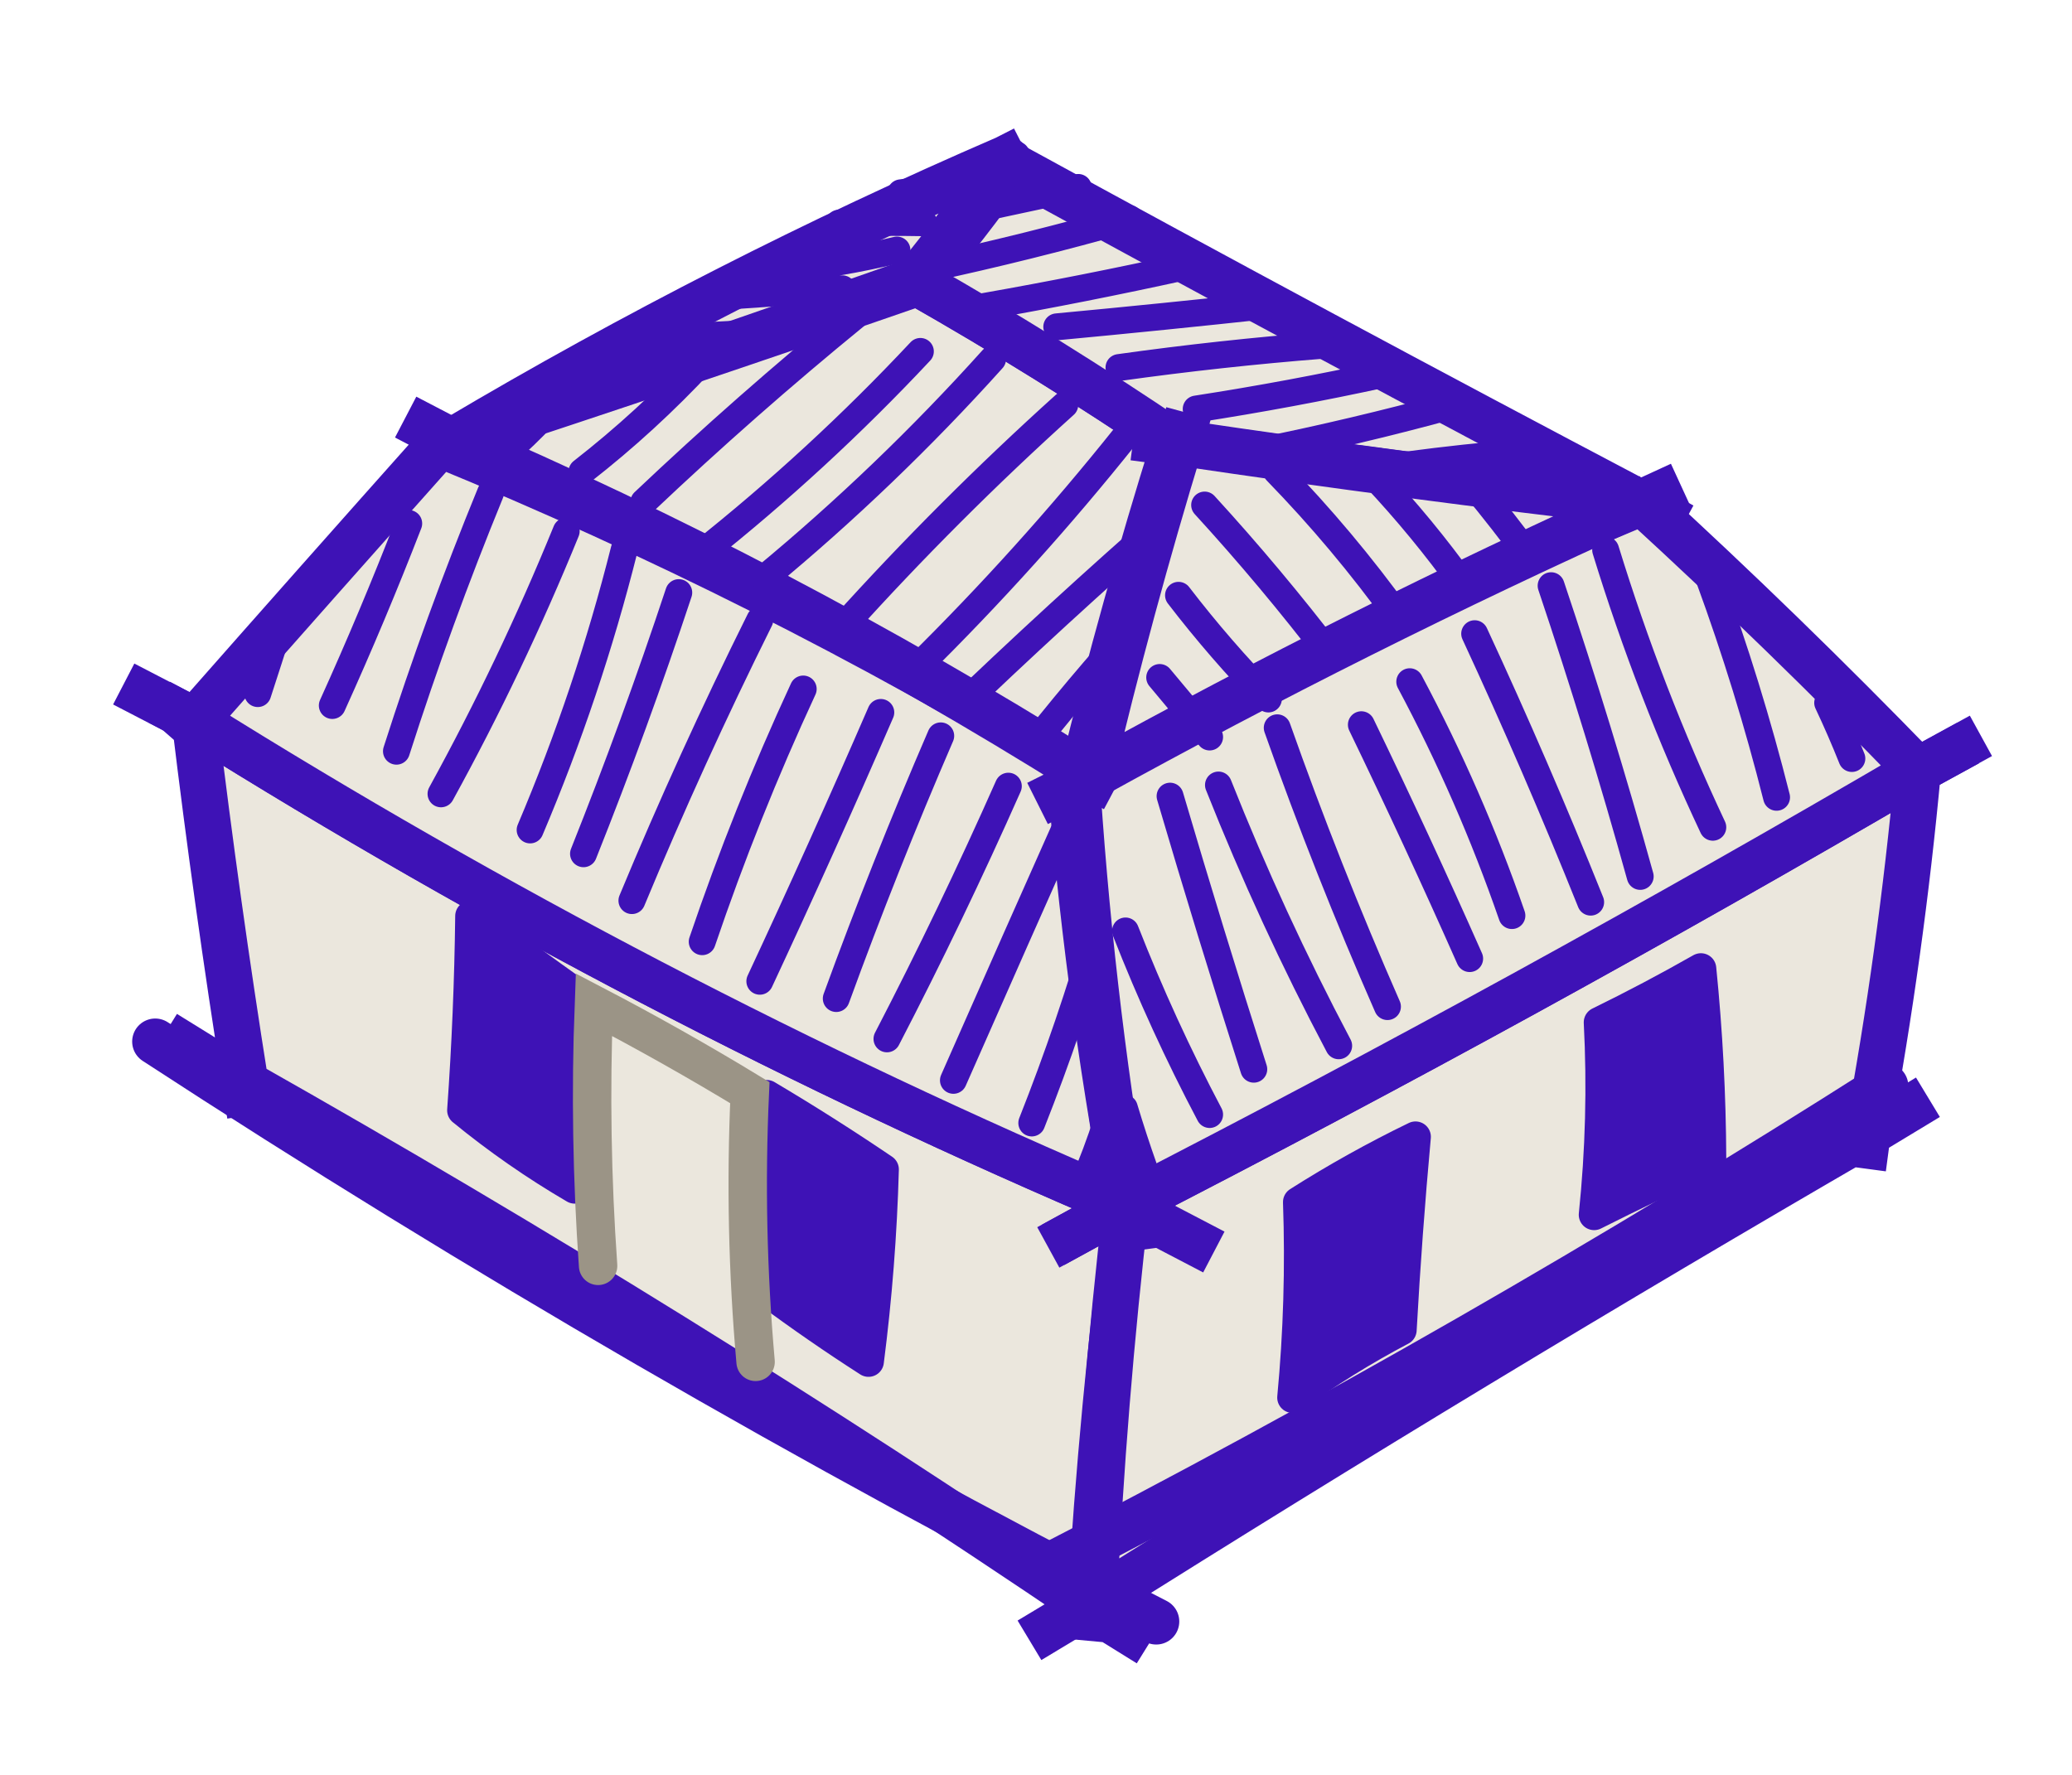
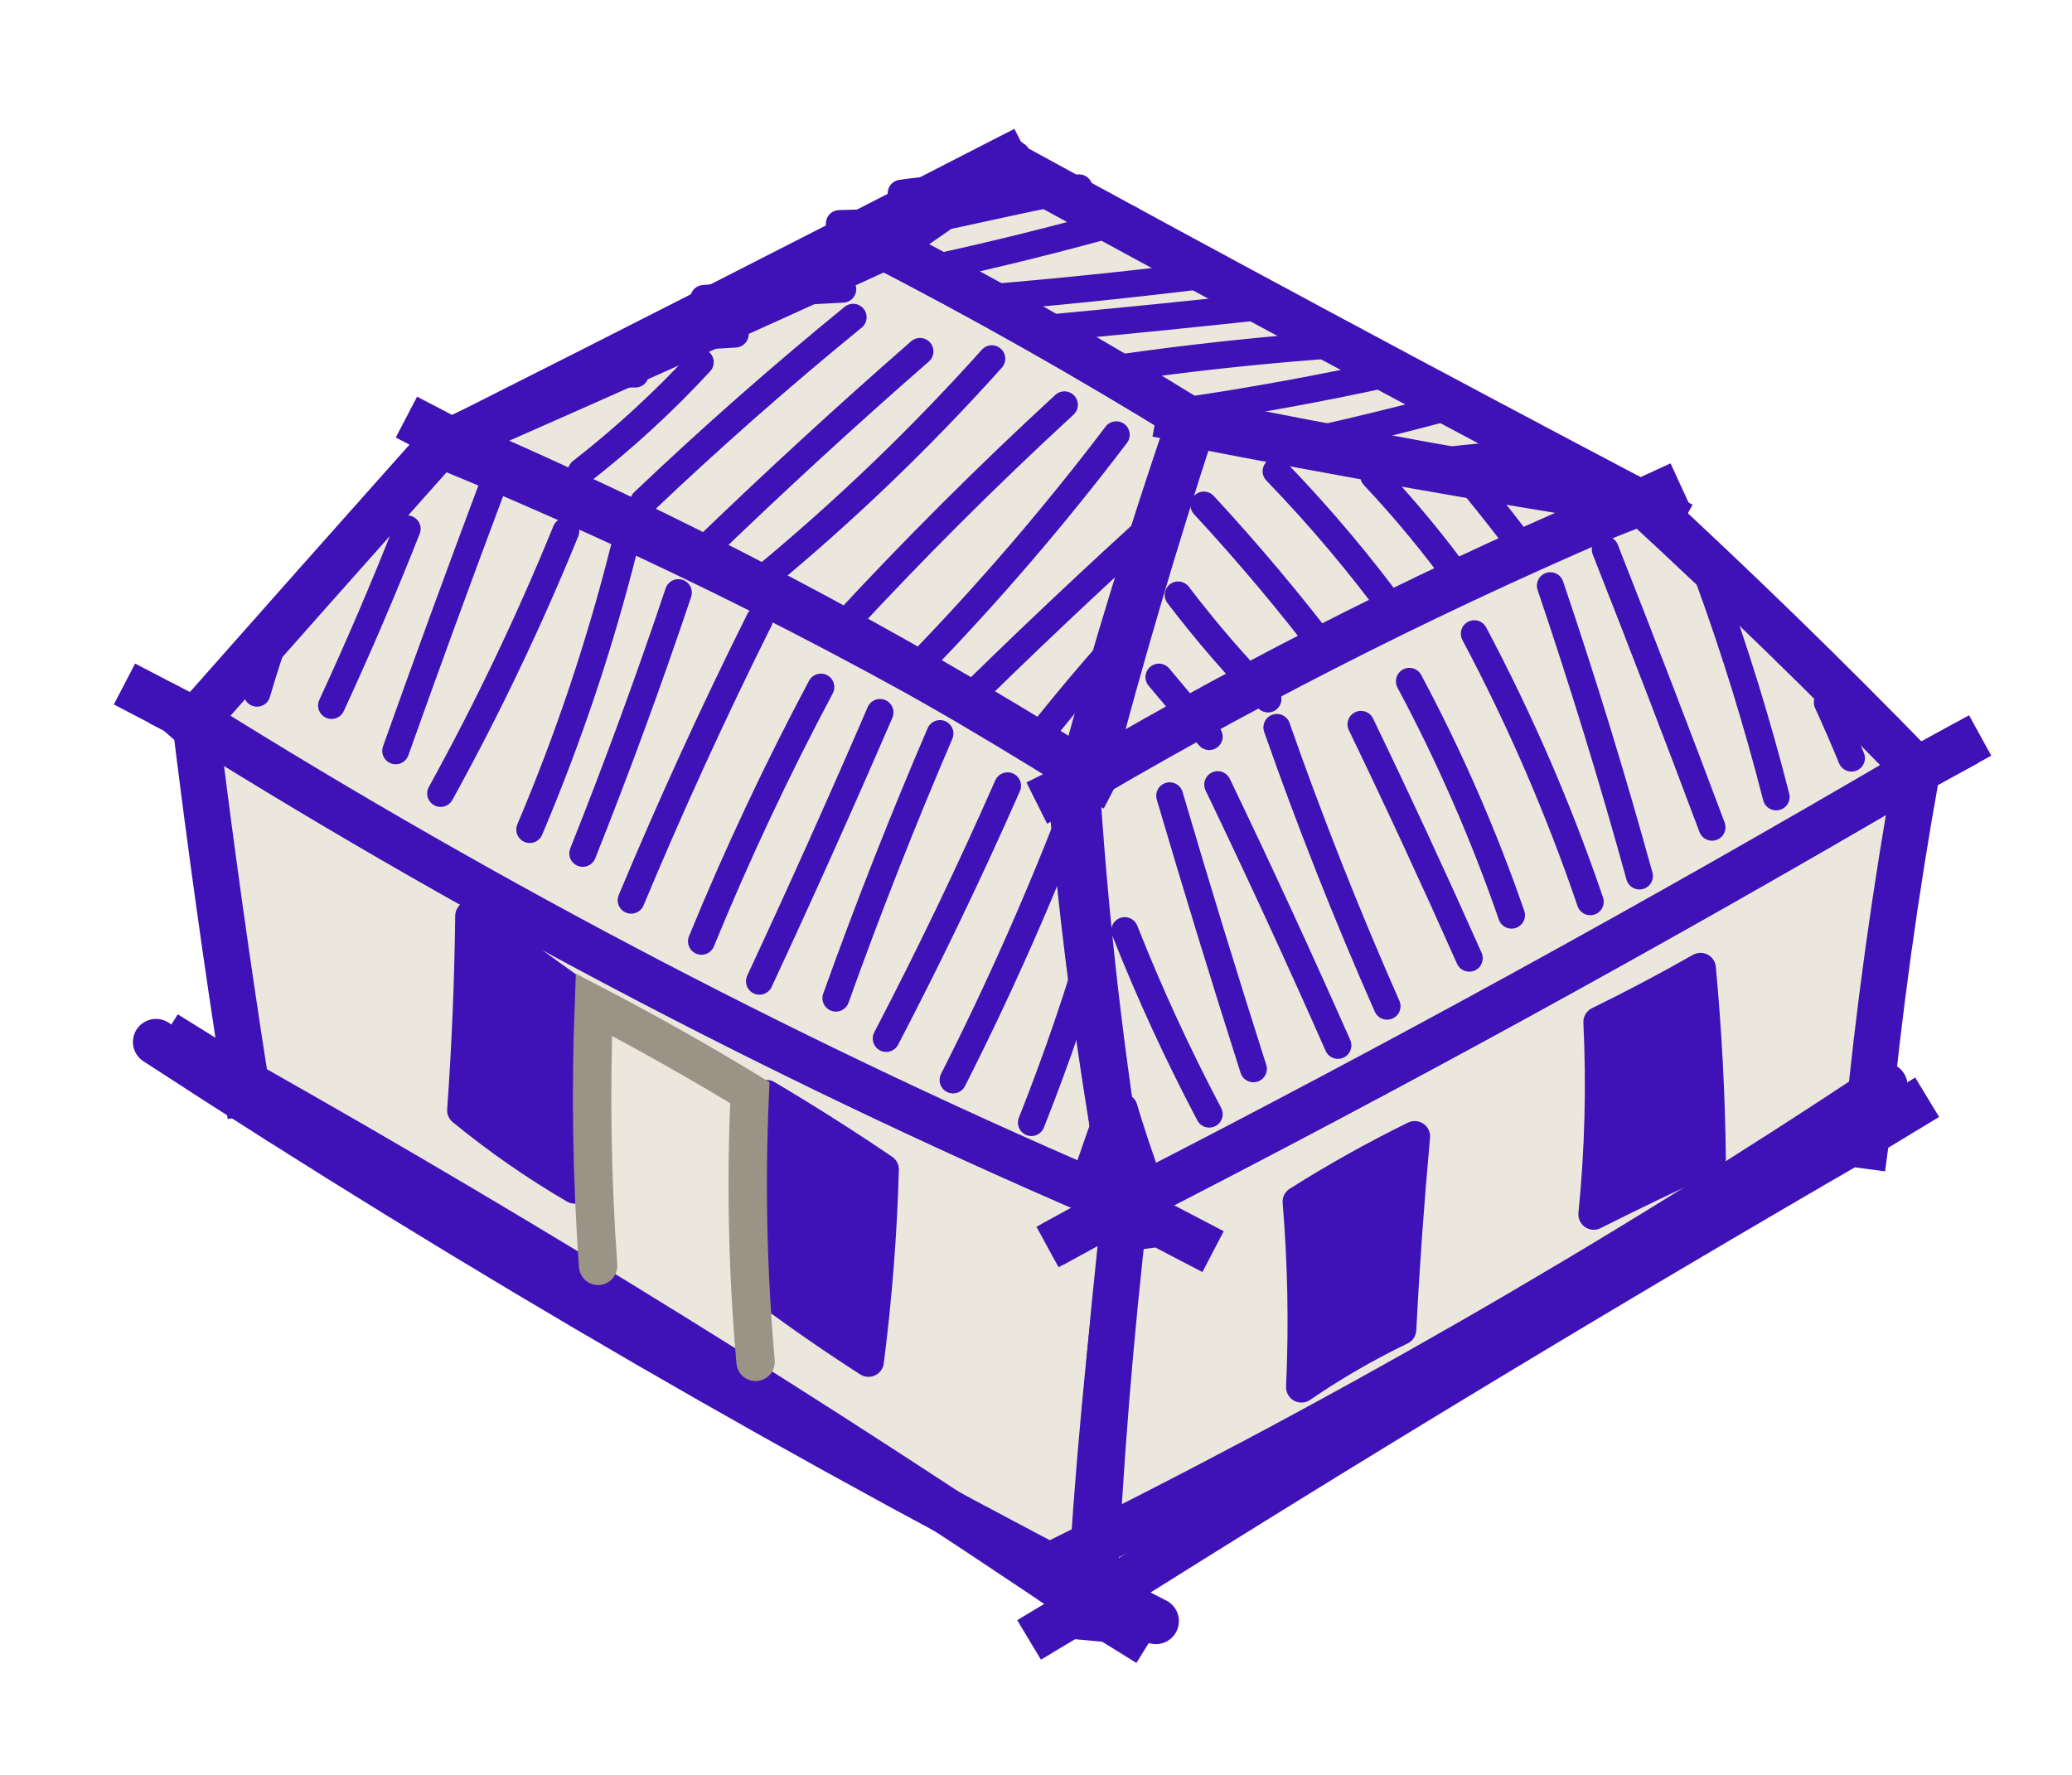
<svg xmlns="http://www.w3.org/2000/svg" viewBox="-27.4 -28.3 53.9 46.2" width="216" height="185">
-   <path d="M0.96 13.55Q-9.76 6.28 -21.03 -0.09Q-21.78 -4.8 -22.35 -9.53Q-10.71 -2.24 1.94 3.13Q1.27 8.32 0.96 13.55ZM-21.03 -0.09l-2.1 -1.3M0.96 13.55l1.53 0.95M-22.35 -9.53l-0.05 -0.36M-21.03 -0.09l0.12 0.83M1.94 3.13l2.39 1.25M-22.35 -9.53l-1.85 -0.96M0.96 13.55l-0.08 0.87M1.94 3.13l0.09 -0.96" fill="#ebe7dd" stroke="#3e12b6" stroke-width="1.2" stroke-linejoin="round" />
-   <path d="M21.2 1.22Q11.02 7.12 1.06 13.4Q1.3 8.22 1.9 3.07Q12.36 -2.3 22.51 -8.24Q22.07 -3.48 21.2 1.22ZM1.06 13.4l-1.68 1.01M21.2 1.22l1.57 -0.95M1.9 3.07l0.08 -1.02M1.06 13.4l-0.06 0.72M22.51 -8.24l1.3 -0.71M1.9 3.07l-1.9 1.04M21.2 1.22l-0.12 0.9M22.51 -8.24l0.1 -0.75" fill="#ebe7dd" stroke="#3e12b6" stroke-width="1.2" stroke-linejoin="round" />
-   <path d="M2.68 13.92Q-10.75 7.06 -23.38 -1.18" fill="none" stroke="#3e12b6" stroke-width="1.2" stroke-linecap="round" />
-   <path d="M21.66 -0.02Q10.95 6.8 -0.34 12.6" fill="none" stroke="#3e12b6" stroke-width="1.2" stroke-linecap="round" />
+   <path d="M0.95 13.54Q-9.76 6.28 -21.02 -0.08Q-21.76 -4.79 -22.34 -9.53Q-10.7 -2.25 1.92 3.12Q1.25 8.32 0.95 13.54ZM-21.02 -0.08l-2.09 -1.3M0.95 13.54l1.53 0.95M-22.34 -9.53l-0.05 -0.36M-21.02 -0.08l0.12 0.83M1.92 3.12l2.39 1.25M-22.34 -9.53l-1.84 -0.96M0.95 13.54l-0.08 0.87M1.92 3.12l0.09 -0.96" fill="#ebe7dd" stroke="#3e12b6" stroke-width="1.2" stroke-linejoin="round" />
+   <path d="M21.18 1.22Q11 7.11 1.05 13.39Q1.28 8.21 1.88 3.06Q12.35 -2.3 22.49 -8.25Q21.64 -3.55 21.18 1.22ZM1.05 13.39l-1.68 1.01M21.18 1.22l1.57 -0.95M1.88 3.06l0.08 -1.02M1.05 13.39l-0.06 0.72M22.49 -8.25l1.3 -0.71M1.88 3.06l-1.9 1.04M21.18 1.22l-0.12 0.9M22.49 -8.25l0.1 -0.75" fill="#ebe7dd" stroke="#3e12b6" stroke-width="1.2" stroke-linejoin="round" />
+   <path d="M2.67 13.91Q-10.75 7.06 -23.36 -1.17" fill="none" stroke="#3e12b6" stroke-width="1.2" stroke-linecap="round" />
+   <path d="M21.64 -0.03Q11.06 7.01 -0.35 12.6" fill="none" stroke="#3e12b6" stroke-width="1.2" stroke-linecap="round" />
  <path d="M-4.81 7.15Q-6.15 6.29 -7.43 5.34Q-7.44 2.78 -7.46 0.22Q-5.91 1.14 -4.42 2.15Q-4.49 4.66 -4.81 7.15" fill="#3e12b6" stroke="#3e12b6" stroke-width="0.8" stroke-linecap="round" stroke-linejoin="round" />
  <path d="M-12.46 2.64Q-14 1.74 -15.38 0.61Q-15.2 -1.92 -15.17 -4.45Q-13.77 -3.39 -12.33 -2.37Q-12.44 0.13 -12.46 2.64" fill="#3e12b6" stroke="#3e12b6" stroke-width="0.8" stroke-linecap="round" stroke-linejoin="round" />
-   <path d="M17.12 1.87Q15.59 2.57 14.08 3.33Q14.34 0.83 14.21 -1.68Q15.56 -2.34 16.86 -3.08Q17.11 -0.61 17.12 1.87" fill="#3e12b6" stroke="#3e12b6" stroke-width="0.8" stroke-linecap="round" stroke-linejoin="round" />
-   <path d="M9.06 6.33Q7.58 7.11 6.23 8.09Q6.47 5.55 6.38 3Q7.86 2.06 9.43 1.3Q9.2 3.81 9.06 6.33" fill="#3e12b6" stroke="#3e12b6" stroke-width="0.8" stroke-linecap="round" stroke-linejoin="round" />
+   <path d="M17.11 1.86Q15.58 2.56 14.07 3.32Q14.32 0.82 14.2 -1.69Q15.55 -2.35 16.85 -3.09Q17.08 -0.62 17.11 1.86" fill="#3e12b6" stroke="#3e12b6" stroke-width="0.8" stroke-linecap="round" stroke-linejoin="round" />
+   <path d="M9.05 6.32Q7.7 6.97 6.46 7.82Q6.57 5.4 6.37 2.99Q7.84 2.06 9.41 1.29Q9.18 3.8 9.05 6.32" fill="#3e12b6" stroke="#3e12b6" stroke-width="0.8" stroke-linecap="round" stroke-linejoin="round" />
  <path d="M-7.75 7.16Q-8.06 3.66 -7.9 0.15Q-9.89 -1.06 -11.96 -2.14Q-12.09 1.26 -11.85 4.66" fill="none" stroke="#9b9486" stroke-width="1" stroke-linecap="round" />
-   <path d="M1.94 3.13Q-10.71 -2.24 -22.35 -9.53Q-19.17 -13.14 -15.97 -16.73Q-7.46 -13.24 0.41 -8.49Q0.86 -2.64 1.94 3.13ZM-22.35 -9.53l-0.93 -0.49M1.94 3.13l2.24 1.17M-15.97 -16.73l0.45 -0.51M-22.35 -9.53l-0.48 0.55M0.41 -8.49l1.56 0.78M-15.97 -16.73l-0.6 -0.3M1.94 3.13l0.15 1.14M0.41 -8.49l-0.08 -0.59" fill="#ebe7dd" stroke="#3e12b6" stroke-width="1.2" stroke-linejoin="round" />
-   <path d="M1.53 0.45Q1.28 1.31 0.94 2.15M1.2 -4.23Q0.45 -1.61 -0.56 0.94M0.66 -7.53Q-0.98 -3.85 -2.6 -0.17M-1.17 -7.83Q-2.65 -4.49 -4.33 -1.25M-2.93 -9.14Q-4.39 -5.76 -5.65 -2.3M-4.49 -9.75Q-6.02 -6.22 -7.64 -2.75M-6.51 -10.36Q-8 -7.14 -9.14 -3.78M-7.64 -12.16Q-9.43 -8.56 -10.97 -4.85M-9.75 -12.87Q-10.89 -9.43 -12.23 -6.07M-11.17 -13.99Q-12.11 -10.25 -13.62 -6.69M-12.68 -14.47Q-14.11 -10.96 -15.94 -7.63M-14.65 -15.47Q-16.01 -12.15 -17.1 -8.74M-16.78 -14.67Q-17.71 -12.27 -18.77 -9.93M-20.14 -12.01Q-20.42 -11.13 -20.71 -10.24" fill="none" stroke="#3e12b6" stroke-width="0.7" stroke-linecap="round" />
-   <path d="M22.51 -8.24Q12.36 -2.3 1.9 3.07Q0.94 -2.6 0.59 -8.35Q7.82 -12.08 15.33 -15.22Q19.02 -11.84 22.51 -8.24ZM1.9 3.07l-2.03 1.11M22.51 -8.24l1.64 -0.9M0.59 -8.35l-0.12 -1.09M1.9 3.07l0.12 1.05M15.33 -15.22l1 -0.46M0.59 -8.35l-0.74 0.35M22.51 -8.24l0.45 0.44M15.33 -15.22l-0.17 -0.16" fill="#ebe7dd" stroke="#3e12b6" stroke-width="1.2" stroke-linejoin="round" />
-   <path d="M20.16 -10Q20.5 -9.28 20.79 -8.55M17.07 -13.25Q18.1 -10.44 18.83 -7.54M14.38 -13.98Q15.52 -10.27 17.17 -6.76M12.96 -13.05Q14.22 -9.3 15.28 -5.48M10.97 -11.8Q12.57 -8.35 13.99 -4.81M9.28 -10.55Q10.85 -7.61 11.94 -4.46M8.02 -9.43Q9.48 -6.41 10.84 -3.34M5.83 -9.35Q7.13 -5.67 8.7 -2.09M4.3 -7.86Q5.68 -4.38 7.43 -1.07M3.04 -7.57Q4.09 -4 5.22 -0.46M1.88 -4.06Q2.84 -1.61 4.07 0.72M1.85 0.55Q2.09 1.35 2.37 2.14" fill="none" stroke="#3e12b6" stroke-width="0.7" stroke-linecap="round" />
-   <path d="M0.77 -8.2Q-7.13 -13.15 -15.69 -16.83Q-9.59 -18.83 -3.53 -20.93Q-0.1 -18.98 3.16 -16.77Q1.83 -12.52 0.77 -8.2ZM-15.69 -16.83l-1.17 -0.61M0.77 -8.2l0.83 0.44M-3.53 -20.93l1.05 -0.35M-15.69 -16.83l-0.45 0.15M3.16 -16.77l0.59 0.37M-3.53 -20.93l-0.35 -0.22M0.77 -8.2l-0.23 0.82M3.16 -16.77l0.21 -0.76" fill="#ebe7dd" stroke="#3e12b6" stroke-width="1.2" stroke-linejoin="round" />
-   <path d="M1.81 -9.08Q1.4 -8.55 0.93 -8.06M2.65 -12.62Q1.02 -10.86 -0.47 -8.98M3.82 -15.58Q0.83 -13 -2.03 -10.28M1.88 -16.95Q-0.66 -13.77 -3.55 -10.92M0.3 -17.76Q-2.74 -15.02 -5.48 -11.98M-1.58 -18.95Q-4.34 -15.88 -7.52 -13.25M-3.46 -19.15Q-6.12 -16.31 -9.17 -13.89M-5.16 -20.07Q-8 -17.75 -10.66 -15.23M-9.14 -18.89Q-10.59 -17.33 -12.27 -16.02M-13.04 -17.71Q-13.5 -17.2 -14.01 -16.73" fill="none" stroke="#3e12b6" stroke-width="0.7" stroke-linecap="round" />
-   <path d="M-1.13 -24.02Q7.03 -19.55 15.27 -15.21Q9.2 -15.89 3.16 -16.77Q-0.1 -18.98 -3.53 -20.93Q-2.26 -22.42 -1.13 -24.02ZM15.27 -15.21l1.11 0.6M-1.13 -24.02l-0.38 -0.2M3.16 -16.77l-1.07 -0.14M15.27 -15.21l0.28 0.04M-3.53 -20.93l-0.58 -0.36M3.16 -16.77l0.59 0.37" fill="#ebe7dd" stroke="#3e12b6" stroke-width="1.2" stroke-linejoin="round" />
-   <path d="M-1.85 -24.11Q-1.41 -24.22 -0.96 -24.27M-2.71 -22.7Q-1.03 -23.06 0.65 -23.42M-3.28 -21.3Q-0.63 -21.87 1.98 -22.61M-1.8 -20.32Q0.81 -20.78 3.4 -21.35M0.09 -19.79Q2.86 -20.05 5.63 -20.35M1.71 -18.73Q4.35 -19.1 7.02 -19.31M3.72 -17.65Q6.18 -18.03 8.61 -18.56M5.37 -16.55Q7.84 -17.05 10.27 -17.71M9.26 -16.2Q10.69 -16.39 12.13 -16.51M12.97 -15.53Q13.5 -15.64 14.03 -15.68" fill="none" stroke="#3e12b6" stroke-width="0.7" stroke-linecap="round" />
-   <path d="M15.21 -15.2Q7.93 -11.92 0.95 -8.06Q1.99 -12.45 3.31 -16.77Q9.24 -15.89 15.21 -15.2ZM0.95 -8.06l-1.36 0.68M15.21 -15.2l0.33 -0.17M3.31 -16.77l0.21 -0.77M0.95 -8.06l-0.12 0.44M15.21 -15.2l0.8 0.11M3.31 -16.77l-1.05 -0.14" fill="#ebe7dd" stroke="#3e12b6" stroke-width="1.2" stroke-linejoin="round" />
-   <path d="M10.94 -15.67Q11.71 -14.74 12.43 -13.76M8.35 -15.9Q9.61 -14.56 10.68 -13.07M5.81 -16.03Q7.54 -14.25 8.99 -12.24M3.94 -15.15Q5.67 -13.26 7.23 -11.22M3.26 -12.8Q4.35 -11.38 5.6 -10.1M2.77 -10.66Q3.41 -9.89 4.07 -9.11" fill="none" stroke="#3e12b6" stroke-width="0.7" stroke-linecap="round" />
-   <path d="M-15.54 -16.88Q-8.62 -20.98 -1.24 -24.17Q-2.34 -22.52 -3.6 -20.99Q-9.55 -18.89 -15.54 -16.88ZM-1.24 -24.17l0.49 -0.25M-15.54 -16.88l-0.53 0.27M-15.54 -16.88l-0.85 0.29M-3.6 -20.99l0.62 -0.21" fill="#ebe7dd" stroke="#3e12b6" stroke-width="1.2" stroke-linejoin="round" />
-   <path d="M-10.89 -18.57Q-11.66 -18.56 -12.42 -18.56M-8.29 -19.6Q-9.46 -19.55 -10.63 -19.41M-5.49 -20.78Q-7.3 -20.68 -9.11 -20.54M-4.07 -21.79Q-5.61 -21.42 -7.18 -21.26M-3.37 -22.5Q-4.47 -22.52 -5.58 -22.49M-2.74 -23.4Q-3.36 -23.37 -3.97 -23.28" fill="none" stroke="#3e12b6" stroke-width="0.7" stroke-linecap="round" />
+   <path d="M1.92 3.12Q-10.7 -2.25 -22.34 -9.53Q-19.16 -13.13 -15.96 -16.72Q-7.46 -13.24 0.4 -8.5Q0.85 -2.65 1.92 3.12ZM-22.34 -9.53l-0.93 -0.48M1.92 3.12l2.24 1.17M-15.96 -16.72l0.45 -0.51M-22.34 -9.53l-0.48 0.55M0.4 -8.5l1.56 0.78M-15.96 -16.72l-0.6 -0.3M1.92 3.12l0.15 1.14M0.4 -8.5l-0.08 -0.59" fill="#ebe7dd" stroke="#3e12b6" stroke-width="1.2" stroke-linejoin="round" />
+   <path d="M1.52 0.44Q1.21 1.29 0.92 2.14M1.19 -4.24Q0.44 -1.61 -0.57 0.93M0.64 -7.53Q-0.79 -3.77 -2.61 -0.18M-1.19 -7.84Q-2.66 -4.5 -4.35 -1.26M-2.95 -9.2Q-4.41 -5.8 -5.66 -2.31M-4.51 -9.75Q-6.03 -6.23 -7.65 -2.75M-6.05 -10.41Q-7.77 -7.18 -9.16 -3.79M-7.65 -12.16Q-9.44 -8.57 -10.99 -4.86M-9.76 -12.87Q-10.91 -9.44 -12.25 -6.08M-11.18 -14Q-12.12 -10.26 -13.63 -6.7M-12.69 -14.47Q-14.12 -10.96 -15.95 -7.64M-14.66 -15.48Q-15.92 -12.12 -17.12 -8.75M-16.82 -14.53Q-17.74 -12.2 -18.79 -9.93M-20.17 -11.96Q-20.48 -11.12 -20.73 -10.25" fill="none" stroke="#3e12b6" stroke-width="0.7" stroke-linecap="round" />
+   <path d="M22.49 -8.25Q12.35 -2.3 1.88 3.06Q0.92 -2.61 0.58 -8.36Q7.72 -12.28 15.32 -15.23Q19 -11.84 22.49 -8.25ZM1.88 3.06l-2.03 1.11M22.49 -8.25l1.64 -0.9M0.58 -8.36l-0.12 -1.09M1.88 3.06l0.12 1.05M15.32 -15.23l1 -0.46M0.58 -8.36l-0.74 0.35M22.49 -8.25l0.45 0.44M15.32 -15.23l-0.17 -0.16" fill="#ebe7dd" stroke="#3e12b6" stroke-width="1.2" stroke-linejoin="round" />
+   <path d="M20.15 -10.01Q20.48 -9.29 20.78 -8.56M17.06 -13.25Q18.08 -10.45 18.82 -7.55M14.37 -13.99Q15.79 -10.39 17.15 -6.76M12.94 -13.05Q14.21 -9.3 15.26 -5.49M10.96 -11.8Q12.75 -8.43 13.98 -4.82M9.27 -10.56Q10.84 -7.62 11.93 -4.47M8.01 -9.44Q9.47 -6.41 10.83 -3.35M5.82 -9.36Q7.11 -5.68 8.69 -2.1M4.28 -7.87Q5.9 -4.5 7.41 -1.08M3.03 -7.58Q4.08 -4.01 5.21 -0.47M1.86 -4.07Q2.83 -1.62 4.06 0.71M1.84 0.54Q2.08 1.34 2.36 2.13" fill="none" stroke="#3e12b6" stroke-width="0.7" stroke-linecap="round" />
+   <path d="M0.76 -8.21Q-7.12 -13.15 -15.67 -16.83Q-10.12 -19.36 -4.62 -21.99Q-0.44 -19.84 3.57 -17.36Q2.02 -12.83 0.76 -8.21ZM-15.67 -16.83l-1.17 -0.61M0.76 -8.21l0.83 0.43M-4.62 -21.99l0.5 -0.23M-15.67 -16.83l-0.41 0.19M3.57 -17.36l0.62 0.35M-4.62 -21.99l-0.47 -0.26M0.76 -8.21l-0.27 0.87M3.57 -17.36l0.09 -0.29" fill="#ebe7dd" stroke="#3e12b6" stroke-width="1.2" stroke-linejoin="round" />
+   <path d="M1.8 -9.09Q1.37 -8.5 0.88 -7.96M2.64 -12.62Q1 -10.87 -0.48 -8.99M3.66 -15.61Q0.75 -13.01 -2.04 -10.28M1.64 -16.98Q-0.78 -13.79 -3.57 -10.92M0.29 -17.76Q-2.72 -14.99 -5.49 -11.99M-1.6 -18.96Q-4.35 -15.89 -7.53 -13.26M-3.47 -19.15Q-6.39 -16.6 -9.18 -13.9M-5.21 -20.04Q-8.03 -17.74 -10.67 -15.23M-9.19 -18.87Q-10.62 -17.32 -12.29 -16.02" fill="none" stroke="#3e12b6" stroke-width="0.7" stroke-linecap="round" />
+   <path d="M-1.12 -24.01Q7.03 -19.55 15.25 -15.22Q9.39 -16.2 3.57 -17.36Q-0.44 -19.84 -4.62 -21.99Q-2.82 -22.91 -1.12 -24.01ZM15.25 -15.22l1.11 0.59M-1.12 -24.01l-0.38 -0.2M3.57 -17.36l-0.88 -0.16M15.25 -15.22l0.27 0.05M-4.62 -21.99l-0.37 -0.21M3.57 -17.36l0.26 0.15" fill="#ebe7dd" stroke="#3e12b6" stroke-width="1.2" stroke-linejoin="round" />
+   <path d="M-1.83 -24.1Q-1.4 -24.21 -0.95 -24.26M-2.69 -22.69Q-1.01 -23.06 0.67 -23.41M-3.27 -21.29Q-0.62 -21.86 1.99 -22.6M-1.9 -20.53Q0.9 -20.76 3.69 -21.1M0.1 -19.78Q2.87 -20.04 5.64 -20.34M1.72 -18.72Q4.37 -19.1 7.03 -19.3M3.73 -17.65Q6.19 -18.02 8.62 -18.55M5.42 -16.55Q7.87 -17.05 10.28 -17.7M9.3 -16.2Q10.72 -16.38 12.15 -16.5" fill="none" stroke="#3e12b6" stroke-width="0.7" stroke-linecap="round" />
+   <path d="M15.19 -15.21Q7.83 -12.11 0.93 -8.07Q2.14 -12.7 3.63 -17.25Q9.39 -16.13 15.19 -15.21ZM0.93 -8.07l-1.36 0.68M15.19 -15.21l0.33 -0.17M3.63 -17.25l0.2 -0.69M0.93 -8.07l-0.14 0.46M15.19 -15.21l0.78 0.14M3.63 -17.25l-0.37 -0.06" fill="#ebe7dd" stroke="#3e12b6" stroke-width="1.2" stroke-linejoin="round" />
+   <path d="M10.93 -15.68Q11.7 -14.74 12.42 -13.77M8.34 -15.91Q9.6 -14.57 10.67 -13.08M5.8 -16.03Q7.52 -14.25 8.98 -12.25M3.92 -15.15Q5.66 -13.27 7.21 -11.23M3.25 -12.81Q4.33 -11.39 5.59 -10.1M2.75 -10.67Q3.4 -9.89 4.06 -9.12" fill="none" stroke="#3e12b6" stroke-width="0.7" stroke-linecap="round" />
+   <path d="M-15.53 -16.88Q-8.36 -20.49 -1.23 -24.16Q-2.79 -22.92 -4.47 -21.84Q-9.98 -19.31 -15.53 -16.88ZM-1.23 -24.16l0.49 -0.25M-15.53 -16.88l-0.53 0.27M-15.53 -16.88l-0.79 0.35M-4.47 -21.84l0.63 -0.28" fill="#ebe7dd" stroke="#3e12b6" stroke-width="1.2" stroke-linejoin="round" />
+   <path d="M-10.88 -18.56Q-11.65 -18.56 -12.41 -18.55M-8.28 -19.6Q-9.45 -19.54 -10.62 -19.4M-5.48 -20.77Q-7.29 -20.68 -9.1 -20.53M-4.06 -21.79Q-5.6 -21.41 -7.17 -21.25M-3.36 -22.49Q-4.46 -22.52 -5.57 -22.48M-2.73 -23.39Q-3.35 -23.36 -3.96 -23.27" fill="none" stroke="#3e12b6" stroke-width="0.7" stroke-linecap="round" />
</svg>
